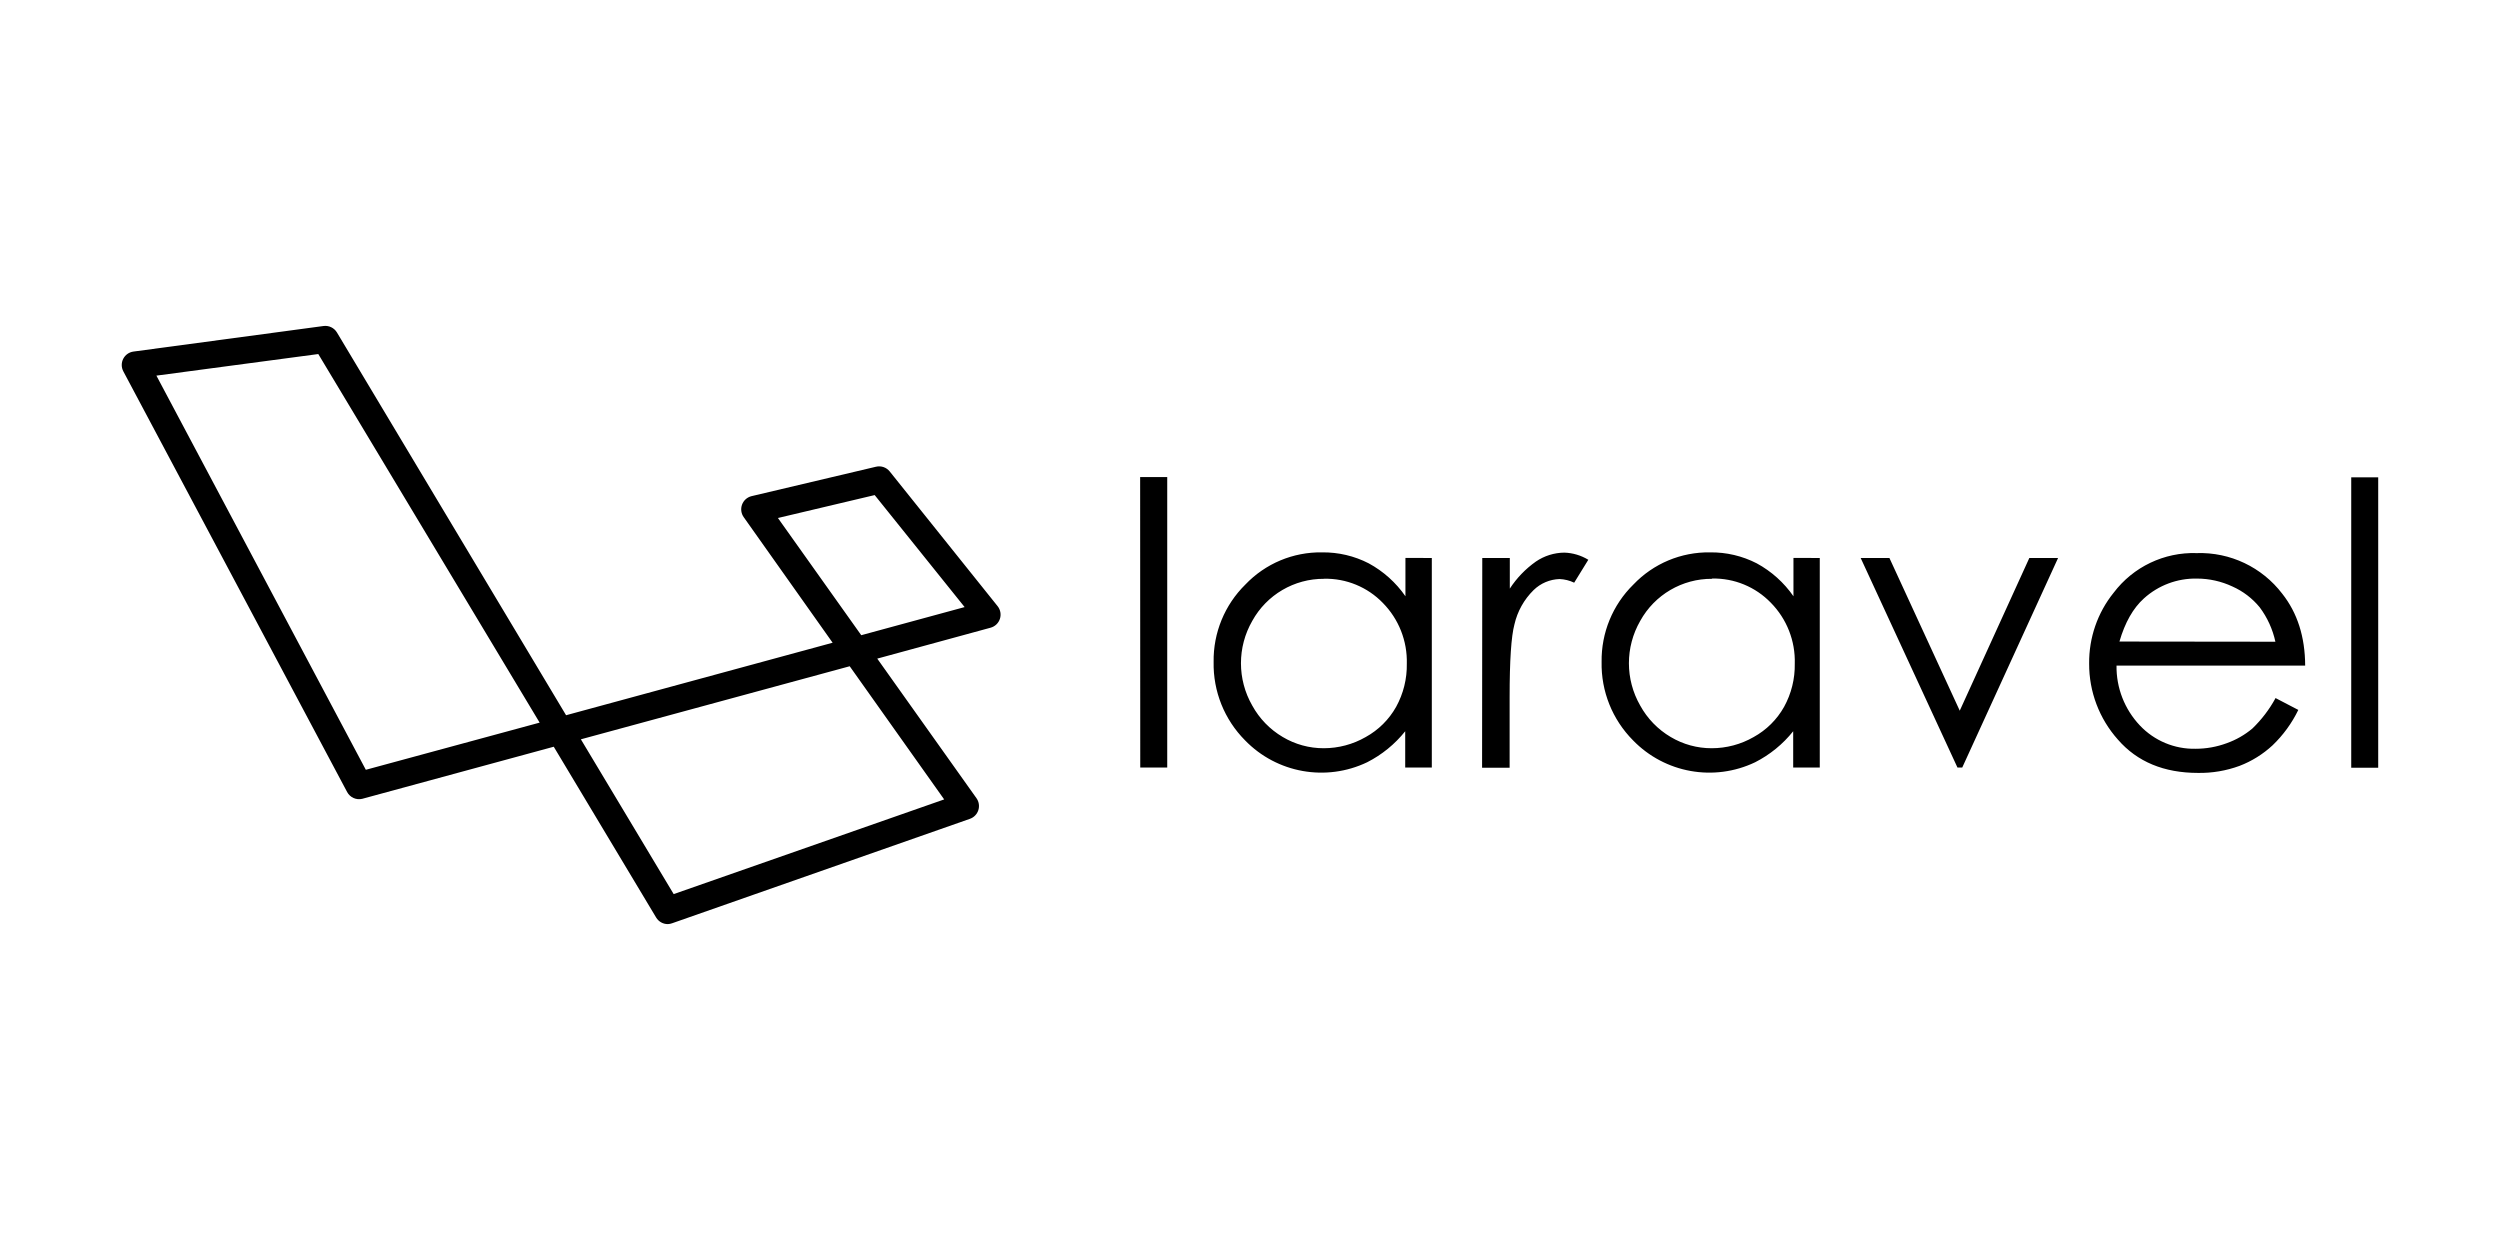
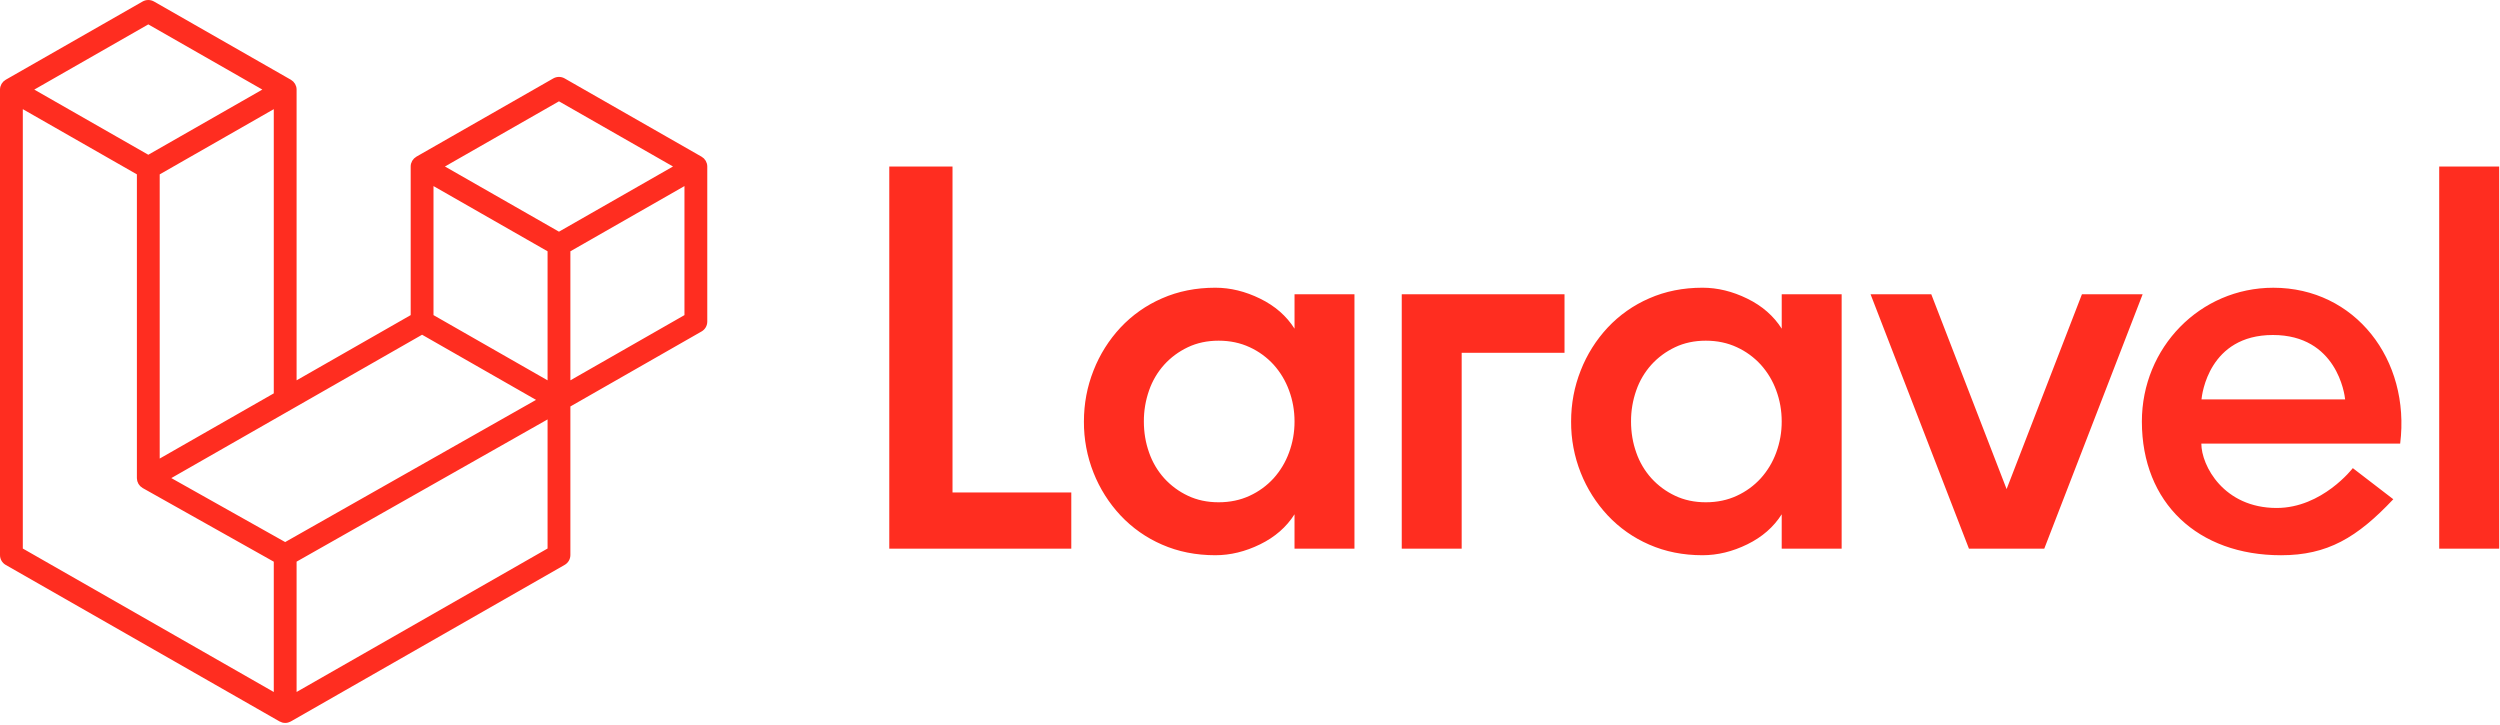
- <svg xmlns="http://www.w3.org/2000/svg" width="120" height="60" fill="#ef533f" version="1.1" id="svg3824">
-   <defs id="defs3828" />
-   <path d="M32.054 44.357a.65.65 0 0 1-.559-.316l-4.915-8.198-9.192 2.5a.65.65 0 0 1-.726-.326L5.92 17.825a.65.65 0 0 1 .486-.95l9.12-1.226a.65.65 0 0 1 .646.308l11 18.374 12.794-3.48-4.266-6.025a.65.65 0 0 1 .363-1.008l5.985-1.415a.65.65 0 0 1 .657.225l5.18 6.468a.65.65 0 0 1-.337 1.034l-5.44 1.484 4.763 6.7a.65.65 0 0 1-.316.99L32.26 44.317a.65.65 0 0 1-.207.04zm-4.172-8.87l4.455 7.43 12.983-4.545-4.534-6.392zM7.507 18.03L17.56 36.95l8.343-2.264-10.625-17.692zm29.833 6.834l4 5.626 4.962-1.35-4.317-5.376zM54.727 22.9h1.3v13.94h-1.295zm14 3.883V36.84H67.45V35.1c-.495.62-1.118 1.128-1.826 1.488a5.1 5.1 0 0 1-5.859-1.049 5.19 5.19 0 0 1-1.511-3.766 5.1 5.1 0 0 1 1.525-3.716 4.97 4.97 0 0 1 3.679-1.543c.78-.01 1.55.17 2.242.527a5.1 5.1 0 0 1 1.761 1.58v-1.84zm-5.17 1a3.91 3.91 0 0 0-3.449 2.021c-.723 1.258-.723 2.805 0 4.063.343.625.848 1.146 1.462 1.508a3.82 3.82 0 0 0 1.97.54 4.04 4.04 0 0 0 2.012-.536c.613-.337 1.12-.84 1.462-1.45a4.14 4.14 0 0 0 .513-2.07 4 4 0 0 0-1.15-2.918 3.81 3.81 0 0 0-2.821-1.161zm7.592-1h1.322v1.47a4.79 4.79 0 0 1 1.25-1.297 2.46 2.46 0 0 1 1.368-.43 2.36 2.36 0 0 1 1.15.343l-.678 1.1a1.8 1.8 0 0 0-.7-.175 1.87 1.87 0 0 0-1.249.531 3.36 3.36 0 0 0-.92 1.649q-.23.86-.23 3.474v3.403H71.14zm16.2 0V36.84h-1.276V35.1c-.495.62-1.118 1.128-1.826 1.488a5.1 5.1 0 0 1-5.859-1.049 5.19 5.19 0 0 1-1.511-3.766c-.02-1.395.53-2.74 1.527-3.716a4.97 4.97 0 0 1 3.679-1.543c.78-.01 1.55.17 2.242.527a5.1 5.1 0 0 1 1.761 1.58v-1.84zm-5.17 1a3.91 3.91 0 0 0-3.449 2.021c-.723 1.258-.723 2.805 0 4.063.343.625.848 1.146 1.462 1.508a3.82 3.82 0 0 0 1.97.54 4.04 4.04 0 0 0 2.012-.536c.613-.337 1.12-.84 1.462-1.45a4.14 4.14 0 0 0 .513-2.07A4 4 0 0 0 85 28.931a3.81 3.81 0 0 0-2.819-1.161zm7.133-1h1.38l3.376 7.33 3.34-7.33h1.38l-4.6 10.058h-.23zm19.907 6.72l1.1.573a5.94 5.94 0 0 1-1.239 1.702 4.92 4.92 0 0 1-1.582.984 5.52 5.52 0 0 1-1.989.338q-2.46 0-3.85-1.6a5.44 5.44 0 0 1-1.38-3.647c-.013-1.238.402-2.443 1.175-3.4a4.8 4.8 0 0 1 3.987-1.904 4.96 4.96 0 0 1 4.107 1.95q1.092 1.38 1.1 3.45h-9.055c-.015 1.067.387 2.097 1.12 2.872a3.57 3.57 0 0 0 2.674 1.12 4.3 4.3 0 0 0 1.495-.267 3.99 3.99 0 0 0 1.235-.708 6.03 6.03 0 0 0 1.101-1.442zm0-2.7a4.28 4.28 0 0 0-.754-1.653 3.57 3.57 0 0 0-1.308-.998c-.533-.25-1.115-.38-1.704-.38a3.68 3.68 0 0 0-2.545.952q-.777.7-1.175 2.07zm3.64-7.892h1.295v13.94h-1.295z" id="path3822" style="fill:#000000" />
+ <svg xmlns="http://www.w3.org/2000/svg" width="176" height="51" viewBox="0 0 176 51">
+   <path d="M67.057 11.723V34.67h8.362v3.958H62.605V11.723h4.452zm24.078 11.415v-2.42h4.219v17.91h-4.22v-2.422c-.567.897-1.374 1.602-2.42 2.114-1.044.512-2.096.768-3.154.768-1.368 0-2.62-.25-3.755-.749a8.782 8.782 0 0 1-2.923-2.056 9.549 9.549 0 0 1-1.896-2.998 9.613 9.613 0 0 1-.678-3.613c0-1.255.226-2.453.678-3.594a9.508 9.508 0 0 1 1.896-3.016 8.79 8.79 0 0 1 2.923-2.057c1.135-.5 2.387-.75 3.755-.75 1.058 0 2.11.257 3.155.77 1.045.512 1.852 1.217 2.42 2.113zm-.388 8.725a6.226 6.226 0 0 0 .388-2.19c0-.77-.13-1.5-.388-2.192a5.548 5.548 0 0 0-1.083-1.806 5.245 5.245 0 0 0-1.684-1.23c-.659-.307-1.388-.461-2.188-.461-.8 0-1.523.154-2.168.461-.645.308-1.2.718-1.664 1.23a5.276 5.276 0 0 0-1.064 1.806 6.489 6.489 0 0 0-.368 2.191c0 .769.122 1.5.368 2.19a5.27 5.27 0 0 0 1.064 1.807 5.29 5.29 0 0 0 1.664 1.23c.645.308 1.368.461 2.168.461s1.53-.153 2.188-.46a5.234 5.234 0 0 0 1.684-1.23 5.543 5.543 0 0 0 1.083-1.807zm7.936 6.764v-17.91h11.459v4.122h-7.24v13.788h-4.219zm26.75-15.489v-2.42h4.219v17.91h-4.22v-2.422c-.568.897-1.374 1.602-2.42 2.114-1.044.512-2.096.768-3.154.768-1.369 0-2.62-.25-3.755-.749a8.782 8.782 0 0 1-2.923-2.056 9.549 9.549 0 0 1-1.896-2.998 9.613 9.613 0 0 1-.678-3.613c0-1.255.225-2.453.678-3.594a9.508 9.508 0 0 1 1.896-3.016 8.79 8.79 0 0 1 2.923-2.057c1.135-.5 2.386-.75 3.755-.75 1.058 0 2.11.257 3.155.77 1.045.512 1.851 1.217 2.42 2.113zm-.388 8.725a6.226 6.226 0 0 0 .387-2.19c0-.77-.13-1.5-.387-2.192a5.548 5.548 0 0 0-1.084-1.806 5.245 5.245 0 0 0-1.684-1.23c-.658-.307-1.387-.461-2.187-.461-.8 0-1.523.154-2.168.461-.645.308-1.2.718-1.664 1.23a5.276 5.276 0 0 0-1.065 1.806 6.489 6.489 0 0 0-.368 2.191c0 .769.122 1.5.368 2.19a5.27 5.27 0 0 0 1.065 1.807 5.29 5.29 0 0 0 1.664 1.23c.645.308 1.368.461 2.168.461s1.53-.153 2.187-.46a5.234 5.234 0 0 0 1.684-1.23 5.543 5.543 0 0 0 1.084-1.807zm21.523-11.146h4.274l-6.926 17.91h-5.302l-6.926-17.91h4.274l5.303 13.715 5.303-13.715zm13.476-.46c5.746 0 9.664 5.055 8.928 10.972h-13.998c0 1.545 1.571 4.532 5.302 4.532 3.21 0 5.36-2.803 5.362-2.805l2.85 2.19c-2.548 2.702-4.635 3.943-7.903 3.943-5.84 0-9.797-3.668-9.797-9.416 0-5.2 4.09-9.416 9.256-9.416zm-5.059 7.859h10.112c-.031-.345-.579-4.532-5.086-4.532-4.507 0-4.993 4.187-5.026 4.532zm16.735 10.511V11.723h4.22v26.904h-4.22zM49.764 11.513a.8.8 0 0 1 .028.208v10.924a.796.796 0 0 1-.403.691l-9.234 5.279v10.463a.796.796 0 0 1-.403.69L20.478 50.787c-.044.026-.093.041-.14.058-.019.006-.036.017-.054.022a.812.812 0 0 1-.412 0c-.022-.006-.042-.018-.063-.026-.045-.015-.09-.03-.132-.054L.402 39.77A.796.796 0 0 1 0 39.078V6.306a.8.8 0 0 1 .028-.208c.006-.024.02-.045.028-.067.016-.042.03-.085.052-.124.015-.026.037-.047.054-.07.024-.032.044-.066.072-.094.023-.023.053-.04.079-.06.029-.022.055-.048.088-.067l.001-.001L10.04.106a.81.81 0 0 1 .8 0l9.638 5.509h.002c.032.02.058.046.088.068.026.02.055.037.078.06.028.028.048.062.072.093.018.024.04.045.055.071.022.039.036.082.052.124.008.022.021.043.028.067a.8.8 0 0 1 .027.208v20.469l8.032-4.591V11.721a.8.8 0 0 1 .027-.208c.007-.024.02-.044.029-.067.015-.042.029-.085.051-.124.015-.026.037-.047.055-.07.024-.032.044-.066.072-.093.023-.023.052-.04.078-.06.03-.023.056-.05.089-.068v-.001l9.638-5.509a.808.808 0 0 1 .801 0l9.637 5.509h.001c.034.02.06.046.09.068.025.02.055.038.078.06.028.028.048.062.071.093.018.024.04.045.055.071.023.039.036.082.052.124.009.023.022.043.028.067zm-1.578 10.671V13.1l-3.373 1.928-4.658 2.663v9.084l8.03-4.591zm-9.637 16.433v-9.09l-4.584 2.598L20.88 39.54v9.175l17.669-10.1zM1.606 7.685v30.932l17.668 10.1v-9.174l-9.23-5.186-.002-.003-.004-.001c-.032-.018-.057-.044-.086-.066-.026-.02-.054-.036-.077-.058l-.002-.003c-.026-.025-.044-.056-.066-.084-.02-.026-.044-.049-.06-.077l-.001-.003c-.018-.03-.029-.066-.042-.1-.013-.029-.03-.057-.038-.089v-.001c-.011-.038-.012-.078-.017-.117-.003-.03-.012-.059-.012-.09V12.275L4.98 9.613 1.606 7.685zm8.834-5.968l-8.027 4.59 8.027 4.588 8.028-4.589-8.028-4.589zm4.176 28.638l4.658-2.662V7.685l-3.372 1.928-4.659 2.663v20.007l3.373-1.928zM39.352 7.133l-8.028 4.588 8.028 4.589 8.027-4.589-8.027-4.588zm-.803 10.558l-4.659-2.663-3.372-1.928v9.084l4.658 2.663 3.373 1.928V17.69zm-18.473 20.47l11.775-6.674 5.886-3.336-8.022-4.586-9.237 5.28-8.418 4.812 8.016 4.504z" fill="#FF2D20" fill-rule="evenodd" />
</svg>
